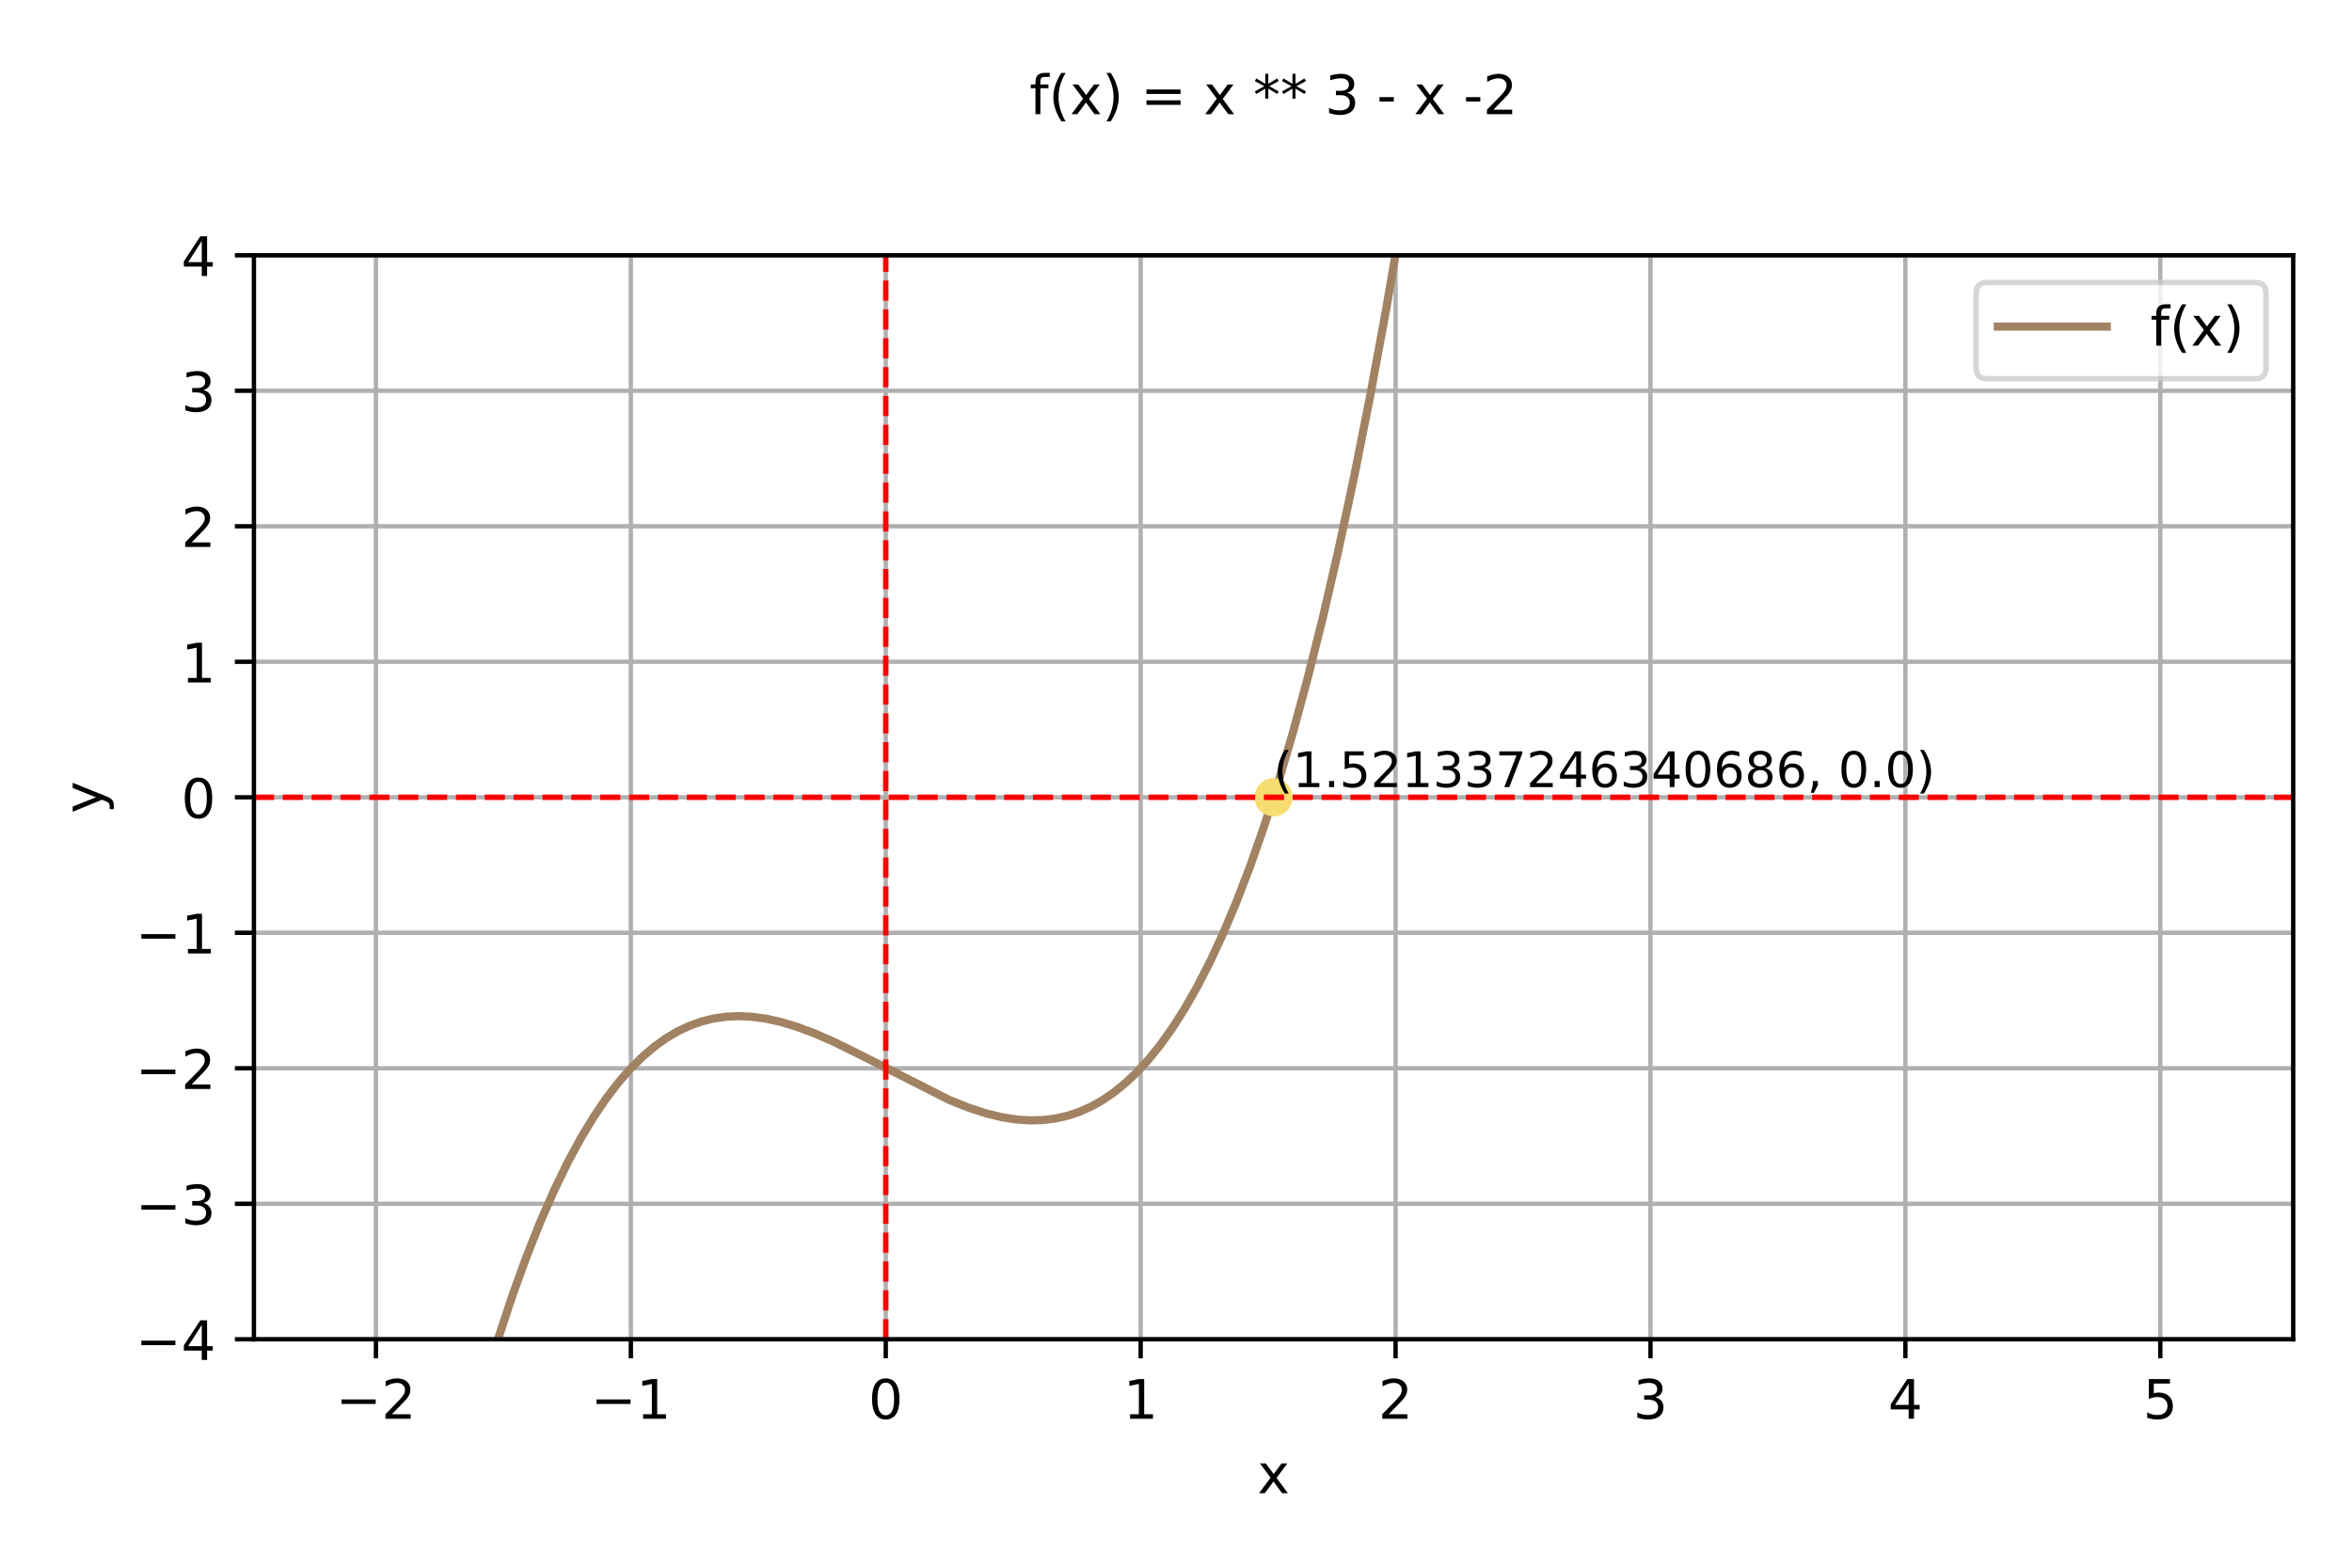
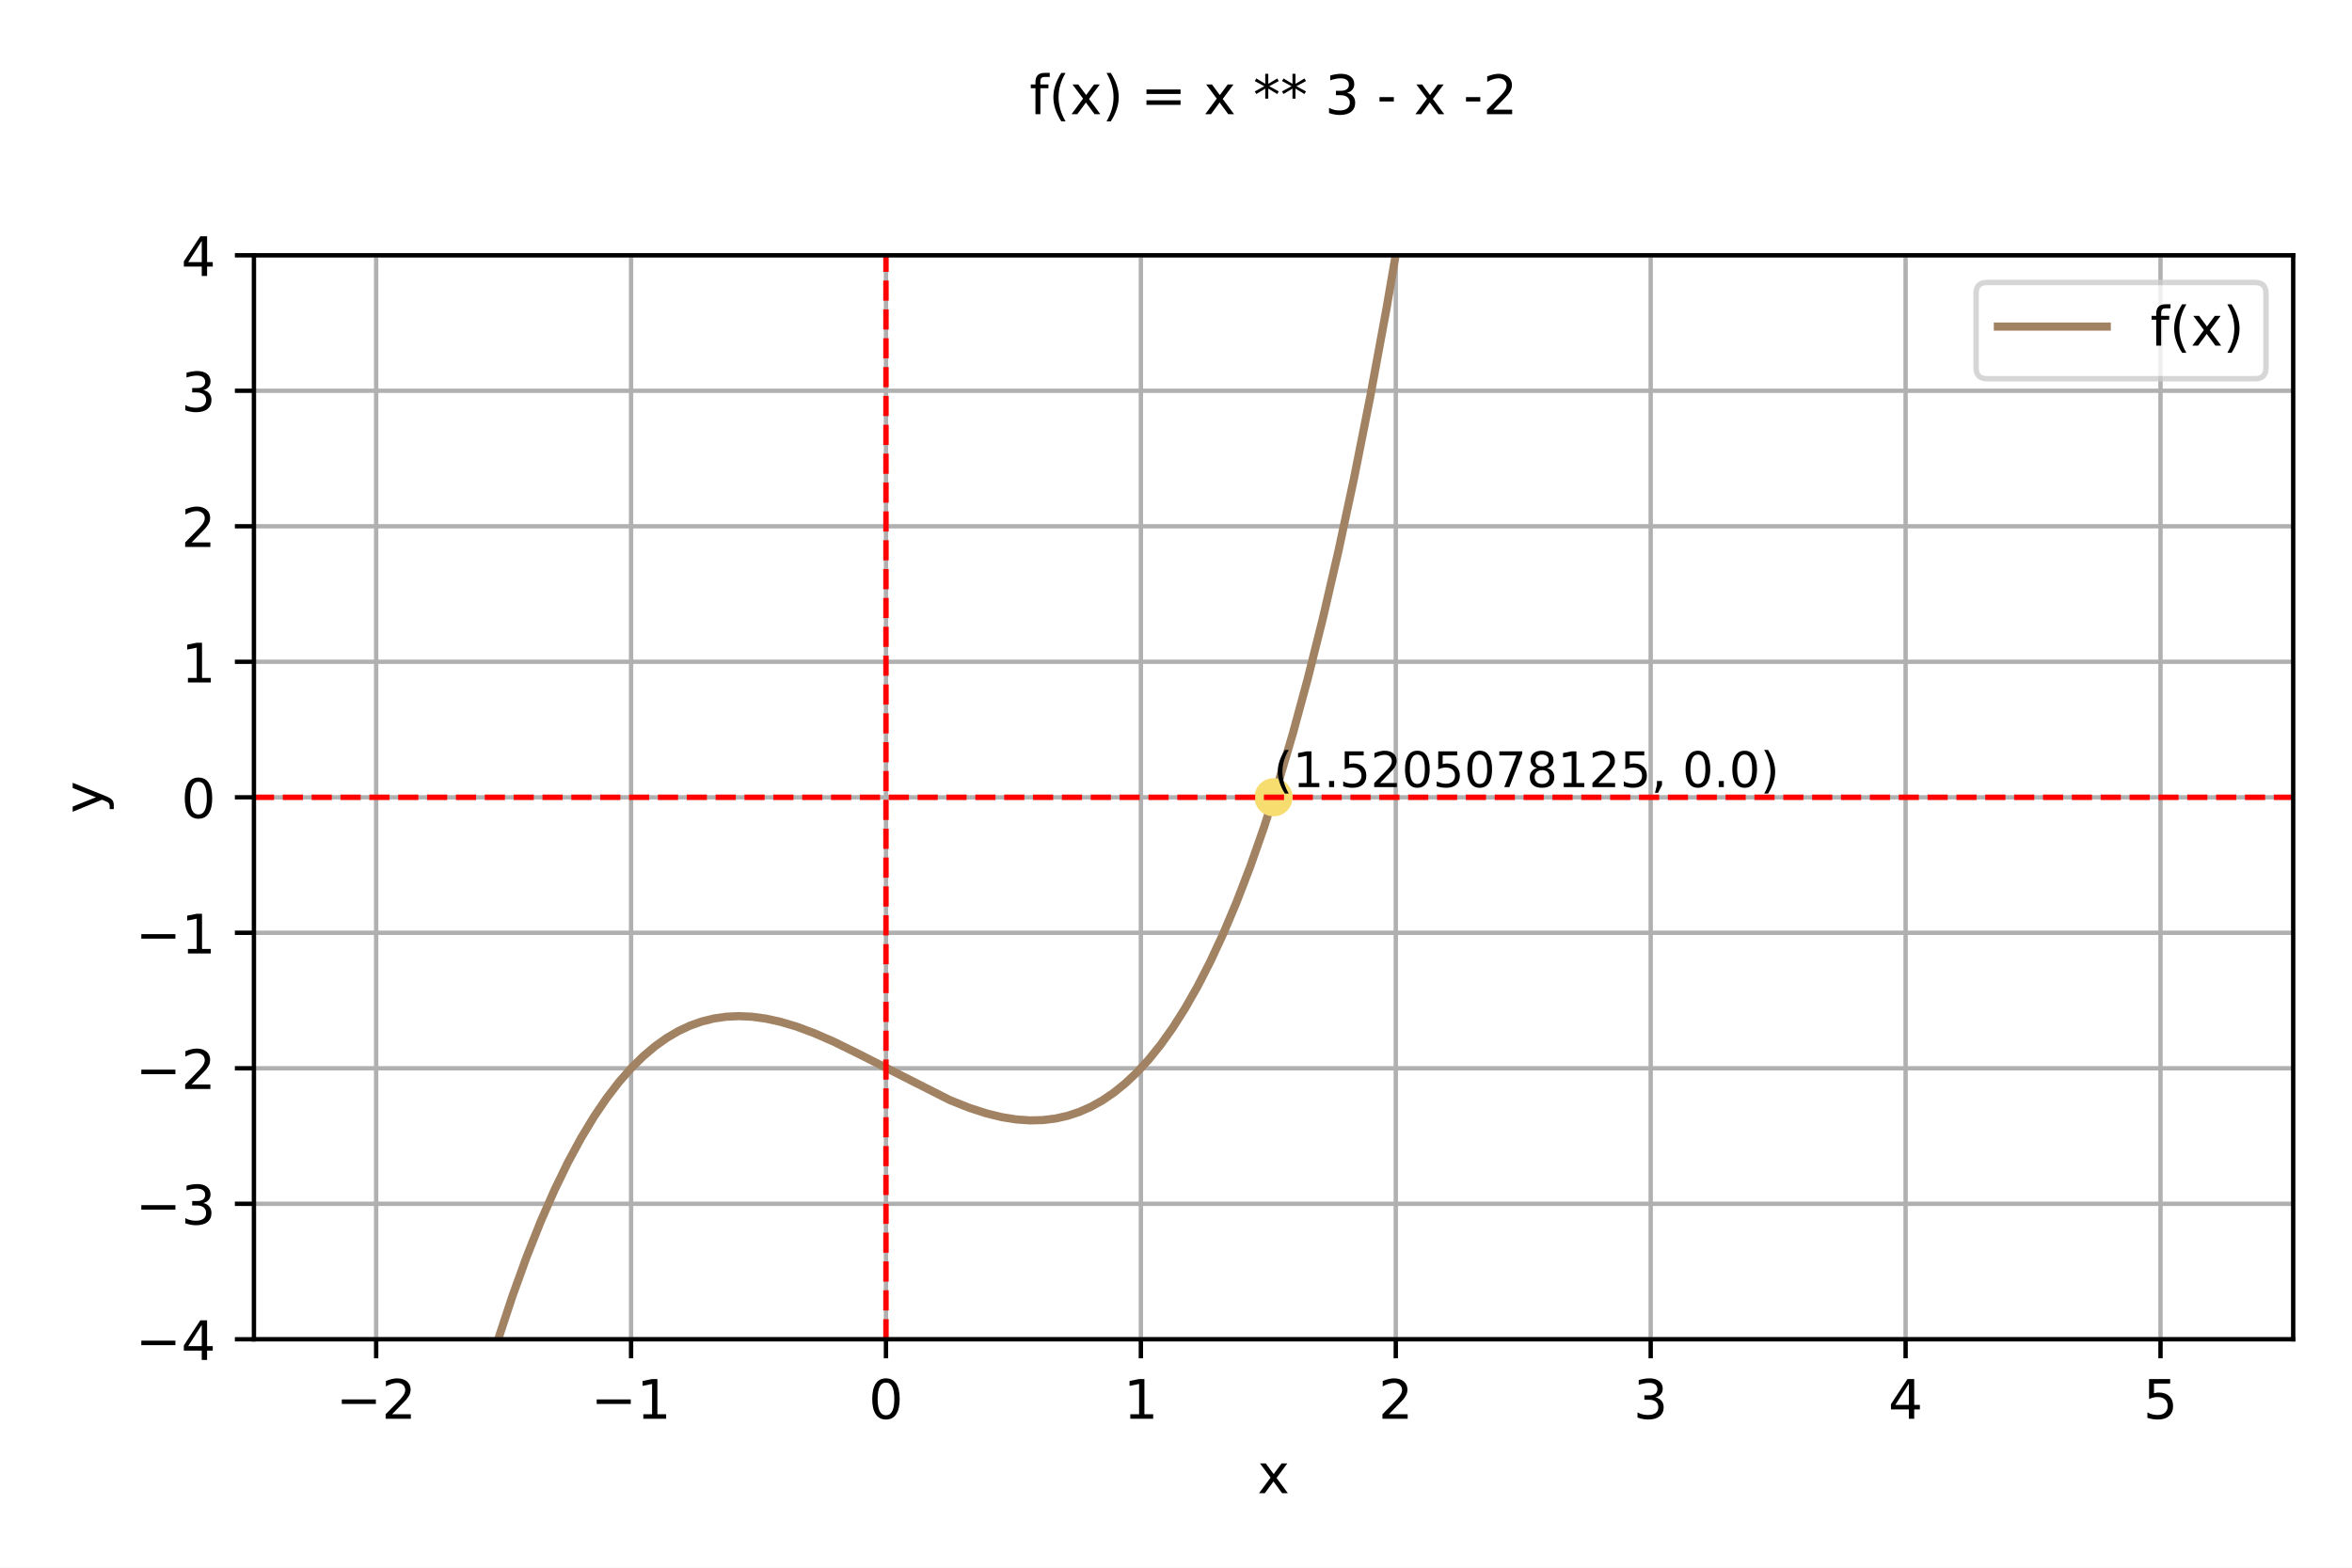
<svg xmlns="http://www.w3.org/2000/svg" xmlns:xlink="http://www.w3.org/1999/xlink" width="432pt" height="288pt" viewBox="0 0 432 288" version="1.1">
  <defs>
    <style type="text/css">*{stroke-linejoin: round; stroke-linecap: butt}</style>
  </defs>
  <g id="figure_1">
    <g id="patch_1">
      <path d="M 0 288  L 432 288  L 432 0  L 0 0  z " style="fill: #ffffff" />
    </g>
    <g id="axes_1">
      <g id="patch_2">
        <path d="M 46.64 246.04  L 421.2 246.04  L 421.2 46.896  L 46.64 46.896  z " style="fill: #ffffff" />
      </g>
      <g id="matplotlib.axis_1">
        <g id="xtick_1">
          <g id="line2d_1">
-             <path d="M 69.051 246.04  L 69.051 46.896  " clip-path="url(#p9f9bfe6807)" style="fill: none; stroke: #b0b0b0; stroke-width: 0.8; stroke-linecap: square" />
+             <path d="M 69.09 246.04  L 69.09 46.896  " clip-path="url(#pcd4846e3a6)" style="fill: none; stroke: #b0b0b0; stroke-width: 0.8; stroke-linecap: square" />
          </g>
          <g id="line2d_2">
            <defs>
-               <path id="m3ea6a4f729" d="M 0 0  L 0 3.5  " style="stroke: #000000; stroke-width: 0.8" />
+               <path id="m2f68b6d0c3" d="M 0 0  L 0 3.5  " style="stroke: #000000; stroke-width: 0.8" />
            </defs>
            <g>
-               <use xlink:href="#m3ea6a4f729" x="69.051" y="246.04" style="stroke: #000000; stroke-width: 0.8" />
+               <use xlink:href="#m2f68b6d0c3" x="69.09" y="246.04" style="stroke: #000000; stroke-width: 0.8" />
            </g>
          </g>
          <g id="text_1">
-             <g transform="translate(61.6799 260.6384) scale(0.1 -0.1)">
+             <g transform="translate(61.71873 260.6384) scale(0.1 -0.1)">
              <defs>
                <path id="DejaVuSans-2212" d="M 678 2272  L 4684 2272  L 4684 1741  L 678 1741  L 678 2272  z " transform="scale(0.015625)" />
                <path id="DejaVuSans-32" d="M 1228 531  L 3431 531  L 3431 0  L 469 0  L 469 531  Q 828 903 1448 1529  Q 2069 2156 2228 2338  Q 2531 2678 2651 2914  Q 2772 3150 2772 3378  Q 2772 3750 2511 3984  Q 2250 4219 1831 4219  Q 1534 4219 1204 4116  Q 875 4013 500 3803  L 500 4441  Q 881 4594 1212 4672  Q 1544 4750 1819 4750  Q 2544 4750 2975 4387  Q 3406 4025 3406 3419  Q 3406 3131 3298 2873  Q 3191 2616 2906 2266  Q 2828 2175 2409 1742  Q 1991 1309 1228 531  z " transform="scale(0.015625)" />
              </defs>
              <use xlink:href="#DejaVuSans-2212" />
              <use xlink:href="#DejaVuSans-32" transform="translate(83.78906 0)" />
            </g>
          </g>
        </g>
        <g id="xtick_2">
          <g id="line2d_3">
-             <path d="M 115.871 246.04  L 115.871 46.896  " clip-path="url(#p9f9bfe6807)" style="fill: none; stroke: #b0b0b0; stroke-width: 0.8; stroke-linecap: square" />
+             <path d="M 115.91 246.04  L 115.91 46.896  " clip-path="url(#pcd4846e3a6)" style="fill: none; stroke: #b0b0b0; stroke-width: 0.8; stroke-linecap: square" />
          </g>
          <g id="line2d_4">
            <g>
-               <use xlink:href="#m3ea6a4f729" x="115.871" y="246.04" style="stroke: #000000; stroke-width: 0.8" />
+               <use xlink:href="#m2f68b6d0c3" x="115.91" y="246.04" style="stroke: #000000; stroke-width: 0.8" />
            </g>
          </g>
          <g id="text_2">
-             <g transform="translate(108.4999 260.6384) scale(0.1 -0.1)">
+             <g transform="translate(108.5387 260.6384) scale(0.1 -0.1)">
              <defs>
                <path id="DejaVuSans-31" d="M 794 531  L 1825 531  L 1825 4091  L 703 3866  L 703 4441  L 1819 4666  L 2450 4666  L 2450 531  L 3481 531  L 3481 0  L 794 0  L 794 531  z " transform="scale(0.015625)" />
              </defs>
              <use xlink:href="#DejaVuSans-2212" />
              <use xlink:href="#DejaVuSans-31" transform="translate(83.78906 0)" />
            </g>
          </g>
        </g>
        <g id="xtick_3">
          <g id="line2d_5">
-             <path d="M 162.691 246.04  L 162.691 46.896  " clip-path="url(#p9f9bfe6807)" style="fill: none; stroke: #b0b0b0; stroke-width: 0.8; stroke-linecap: square" />
+             <path d="M 162.73 246.04  L 162.73 46.896  " clip-path="url(#pcd4846e3a6)" style="fill: none; stroke: #b0b0b0; stroke-width: 0.8; stroke-linecap: square" />
          </g>
          <g id="line2d_6">
            <g>
-               <use xlink:href="#m3ea6a4f729" x="162.691" y="246.04" style="stroke: #000000; stroke-width: 0.8" />
+               <use xlink:href="#m2f68b6d0c3" x="162.73" y="246.04" style="stroke: #000000; stroke-width: 0.8" />
            </g>
          </g>
          <g id="text_3">
-             <g transform="translate(159.5097 260.6384) scale(0.1 -0.1)">
+             <g transform="translate(159.5486 260.6384) scale(0.1 -0.1)">
              <defs>
                <path id="DejaVuSans-30" d="M 2034 4250  Q 1547 4250 1301 3770  Q 1056 3291 1056 2328  Q 1056 1369 1301 889  Q 1547 409 2034 409  Q 2525 409 2770 889  Q 3016 1369 3016 2328  Q 3016 3291 2770 3770  Q 2525 4250 2034 4250  z M 2034 4750  Q 2819 4750 3233 4129  Q 3647 3509 3647 2328  Q 3647 1150 3233 529  Q 2819 -91 2034 -91  Q 1250 -91 836 529  Q 422 1150 422 2328  Q 422 3509 836 4129  Q 1250 4750 2034 4750  z " transform="scale(0.015625)" />
              </defs>
              <use xlink:href="#DejaVuSans-30" />
            </g>
          </g>
        </g>
        <g id="xtick_4">
          <g id="line2d_7">
-             <path d="M 209.511 246.04  L 209.511 46.896  " clip-path="url(#p9f9bfe6807)" style="fill: none; stroke: #b0b0b0; stroke-width: 0.8; stroke-linecap: square" />
+             <path d="M 209.55 246.04  L 209.55 46.896  " clip-path="url(#pcd4846e3a6)" style="fill: none; stroke: #b0b0b0; stroke-width: 0.8; stroke-linecap: square" />
          </g>
          <g id="line2d_8">
            <g>
-               <use xlink:href="#m3ea6a4f729" x="209.511" y="246.04" style="stroke: #000000; stroke-width: 0.8" />
+               <use xlink:href="#m2f68b6d0c3" x="209.55" y="246.04" style="stroke: #000000; stroke-width: 0.8" />
            </g>
          </g>
          <g id="text_4">
-             <g transform="translate(206.3297 260.6384) scale(0.1 -0.1)">
+             <g transform="translate(206.3686 260.6384) scale(0.1 -0.1)">
              <use xlink:href="#DejaVuSans-31" />
            </g>
          </g>
        </g>
        <g id="xtick_5">
          <g id="line2d_9">
-             <path d="M 256.331 246.04  L 256.331 46.896  " clip-path="url(#p9f9bfe6807)" style="fill: none; stroke: #b0b0b0; stroke-width: 0.8; stroke-linecap: square" />
+             <path d="M 256.37 246.04  L 256.37 46.896  " clip-path="url(#pcd4846e3a6)" style="fill: none; stroke: #b0b0b0; stroke-width: 0.8; stroke-linecap: square" />
          </g>
          <g id="line2d_10">
            <g>
-               <use xlink:href="#m3ea6a4f729" x="256.331" y="246.04" style="stroke: #000000; stroke-width: 0.8" />
+               <use xlink:href="#m2f68b6d0c3" x="256.37" y="246.04" style="stroke: #000000; stroke-width: 0.8" />
            </g>
          </g>
          <g id="text_5">
-             <g transform="translate(253.1497 260.6384) scale(0.1 -0.1)">
+             <g transform="translate(253.1886 260.6384) scale(0.1 -0.1)">
              <use xlink:href="#DejaVuSans-32" />
            </g>
          </g>
        </g>
        <g id="xtick_6">
          <g id="line2d_11">
-             <path d="M 303.151 246.04  L 303.151 46.896  " clip-path="url(#p9f9bfe6807)" style="fill: none; stroke: #b0b0b0; stroke-width: 0.8; stroke-linecap: square" />
+             <path d="M 303.19 246.04  L 303.19 46.896  " clip-path="url(#pcd4846e3a6)" style="fill: none; stroke: #b0b0b0; stroke-width: 0.8; stroke-linecap: square" />
          </g>
          <g id="line2d_12">
            <g>
-               <use xlink:href="#m3ea6a4f729" x="303.151" y="246.04" style="stroke: #000000; stroke-width: 0.8" />
+               <use xlink:href="#m2f68b6d0c3" x="303.19" y="246.04" style="stroke: #000000; stroke-width: 0.8" />
            </g>
          </g>
          <g id="text_6">
-             <g transform="translate(299.9697 260.6384) scale(0.1 -0.1)">
+             <g transform="translate(300.0086 260.6384) scale(0.1 -0.1)">
              <defs>
                <path id="DejaVuSans-33" d="M 2597 2516  Q 3050 2419 3304 2112  Q 3559 1806 3559 1356  Q 3559 666 3084 287  Q 2609 -91 1734 -91  Q 1441 -91 1130 -33  Q 819 25 488 141  L 488 750  Q 750 597 1062 519  Q 1375 441 1716 441  Q 2309 441 2620 675  Q 2931 909 2931 1356  Q 2931 1769 2642 2001  Q 2353 2234 1838 2234  L 1294 2234  L 1294 2753  L 1863 2753  Q 2328 2753 2575 2939  Q 2822 3125 2822 3475  Q 2822 3834 2567 4026  Q 2313 4219 1838 4219  Q 1578 4219 1281 4162  Q 984 4106 628 3988  L 628 4550  Q 988 4650 1302 4700  Q 1616 4750 1894 4750  Q 2613 4750 3031 4423  Q 3450 4097 3450 3541  Q 3450 3153 3228 2886  Q 3006 2619 2597 2516  z " transform="scale(0.015625)" />
              </defs>
              <use xlink:href="#DejaVuSans-33" />
            </g>
          </g>
        </g>
        <g id="xtick_7">
          <g id="line2d_13">
-             <path d="M 349.971 246.04  L 349.971 46.896  " clip-path="url(#p9f9bfe6807)" style="fill: none; stroke: #b0b0b0; stroke-width: 0.8; stroke-linecap: square" />
+             <path d="M 350.01 246.04  L 350.01 46.896  " clip-path="url(#pcd4846e3a6)" style="fill: none; stroke: #b0b0b0; stroke-width: 0.8; stroke-linecap: square" />
          </g>
          <g id="line2d_14">
            <g>
-               <use xlink:href="#m3ea6a4f729" x="349.971" y="246.04" style="stroke: #000000; stroke-width: 0.8" />
+               <use xlink:href="#m2f68b6d0c3" x="350.01" y="246.04" style="stroke: #000000; stroke-width: 0.8" />
            </g>
          </g>
          <g id="text_7">
-             <g transform="translate(346.7897 260.6384) scale(0.1 -0.1)">
+             <g transform="translate(346.8286 260.6384) scale(0.1 -0.1)">
              <defs>
                <path id="DejaVuSans-34" d="M 2419 4116  L 825 1625  L 2419 1625  L 2419 4116  z M 2253 4666  L 3047 4666  L 3047 1625  L 3713 1625  L 3713 1100  L 3047 1100  L 3047 0  L 2419 0  L 2419 1100  L 313 1100  L 313 1709  L 2253 4666  z " transform="scale(0.015625)" />
              </defs>
              <use xlink:href="#DejaVuSans-34" />
            </g>
          </g>
        </g>
        <g id="xtick_8">
          <g id="line2d_15">
-             <path d="M 396.791 246.04  L 396.791 46.896  " clip-path="url(#p9f9bfe6807)" style="fill: none; stroke: #b0b0b0; stroke-width: 0.8; stroke-linecap: square" />
+             <path d="M 396.83 246.04  L 396.83 46.896  " clip-path="url(#pcd4846e3a6)" style="fill: none; stroke: #b0b0b0; stroke-width: 0.8; stroke-linecap: square" />
          </g>
          <g id="line2d_16">
            <g>
-               <use xlink:href="#m3ea6a4f729" x="396.791" y="246.04" style="stroke: #000000; stroke-width: 0.8" />
+               <use xlink:href="#m2f68b6d0c3" x="396.83" y="246.04" style="stroke: #000000; stroke-width: 0.8" />
            </g>
          </g>
          <g id="text_8">
-             <g transform="translate(393.6097 260.6384) scale(0.1 -0.1)">
+             <g transform="translate(393.6486 260.6384) scale(0.1 -0.1)">
              <defs>
                <path id="DejaVuSans-35" d="M 691 4666  L 3169 4666  L 3169 4134  L 1269 4134  L 1269 2991  Q 1406 3038 1543 3061  Q 1681 3084 1819 3084  Q 2600 3084 3056 2656  Q 3513 2228 3513 1497  Q 3513 744 3044 326  Q 2575 -91 1722 -91  Q 1428 -91 1123 -41  Q 819 9 494 109  L 494 744  Q 775 591 1075 516  Q 1375 441 1709 441  Q 2250 441 2565 725  Q 2881 1009 2881 1497  Q 2881 1984 2565 2268  Q 2250 2553 1709 2553  Q 1456 2553 1204 2497  Q 953 2441 691 2322  L 691 4666  z " transform="scale(0.015625)" />
              </defs>
              <use xlink:href="#DejaVuSans-35" />
            </g>
          </g>
        </g>
        <g id="text_9">
          <g transform="translate(230.9606 274.3166) scale(0.1 -0.1)">
            <defs>
              <path id="DejaVuSans-78" d="M 3513 3500  L 2247 1797  L 3578 0  L 2900 0  L 1881 1375  L 863 0  L 184 0  L 1544 1831  L 300 3500  L 978 3500  L 1906 2253  L 2834 3500  L 3513 3500  z " transform="scale(0.015625)" />
            </defs>
            <use xlink:href="#DejaVuSans-78" />
          </g>
        </g>
      </g>
      <g id="matplotlib.axis_2">
        <g id="ytick_1">
          <g id="line2d_17">
-             <path d="M 46.64 246.04  L 421.2 246.04  " clip-path="url(#p9f9bfe6807)" style="fill: none; stroke: #b0b0b0; stroke-width: 0.8; stroke-linecap: square" />
+             <path d="M 46.64 246.04  L 421.2 246.04  " clip-path="url(#pcd4846e3a6)" style="fill: none; stroke: #b0b0b0; stroke-width: 0.8; stroke-linecap: square" />
          </g>
          <g id="line2d_18">
            <defs>
-               <path id="m7009118df8" d="M 0 0  L -3.5 0  " style="stroke: #000000; stroke-width: 0.8" />
+               <path id="m6dfbcb7107" d="M 0 0  L -3.5 0  " style="stroke: #000000; stroke-width: 0.8" />
            </defs>
            <g>
-               <use xlink:href="#m7009118df8" x="46.64" y="246.04" style="stroke: #000000; stroke-width: 0.8" />
+               <use xlink:href="#m6dfbcb7107" x="46.64" y="246.04" style="stroke: #000000; stroke-width: 0.8" />
            </g>
          </g>
          <g id="text_10">
            <g transform="translate(24.89781 249.8392) scale(0.1 -0.1)">
              <use xlink:href="#DejaVuSans-2212" />
              <use xlink:href="#DejaVuSans-34" transform="translate(83.78906 0)" />
            </g>
          </g>
        </g>
        <g id="ytick_2">
          <g id="line2d_19">
-             <path d="M 46.64 221.147  L 421.2 221.147  " clip-path="url(#p9f9bfe6807)" style="fill: none; stroke: #b0b0b0; stroke-width: 0.8; stroke-linecap: square" />
+             <path d="M 46.64 221.147  L 421.2 221.147  " clip-path="url(#pcd4846e3a6)" style="fill: none; stroke: #b0b0b0; stroke-width: 0.8; stroke-linecap: square" />
          </g>
          <g id="line2d_20">
            <g>
-               <use xlink:href="#m7009118df8" x="46.64" y="221.147" style="stroke: #000000; stroke-width: 0.8" />
+               <use xlink:href="#m6dfbcb7107" x="46.64" y="221.147" style="stroke: #000000; stroke-width: 0.8" />
            </g>
          </g>
          <g id="text_11">
            <g transform="translate(24.89781 224.9462) scale(0.1 -0.1)">
              <use xlink:href="#DejaVuSans-2212" />
              <use xlink:href="#DejaVuSans-33" transform="translate(83.78906 0)" />
            </g>
          </g>
        </g>
        <g id="ytick_3">
          <g id="line2d_21">
-             <path d="M 46.64 196.254  L 421.2 196.254  " clip-path="url(#p9f9bfe6807)" style="fill: none; stroke: #b0b0b0; stroke-width: 0.8; stroke-linecap: square" />
+             <path d="M 46.64 196.254  L 421.2 196.254  " clip-path="url(#pcd4846e3a6)" style="fill: none; stroke: #b0b0b0; stroke-width: 0.8; stroke-linecap: square" />
          </g>
          <g id="line2d_22">
            <g>
-               <use xlink:href="#m7009118df8" x="46.64" y="196.254" style="stroke: #000000; stroke-width: 0.8" />
+               <use xlink:href="#m6dfbcb7107" x="46.64" y="196.254" style="stroke: #000000; stroke-width: 0.8" />
            </g>
          </g>
          <g id="text_12">
            <g transform="translate(24.89781 200.0532) scale(0.1 -0.1)">
              <use xlink:href="#DejaVuSans-2212" />
              <use xlink:href="#DejaVuSans-32" transform="translate(83.78906 0)" />
            </g>
          </g>
        </g>
        <g id="ytick_4">
          <g id="line2d_23">
-             <path d="M 46.64 171.361  L 421.2 171.361  " clip-path="url(#p9f9bfe6807)" style="fill: none; stroke: #b0b0b0; stroke-width: 0.8; stroke-linecap: square" />
+             <path d="M 46.64 171.361  L 421.2 171.361  " clip-path="url(#pcd4846e3a6)" style="fill: none; stroke: #b0b0b0; stroke-width: 0.8; stroke-linecap: square" />
          </g>
          <g id="line2d_24">
            <g>
-               <use xlink:href="#m7009118df8" x="46.64" y="171.361" style="stroke: #000000; stroke-width: 0.8" />
+               <use xlink:href="#m6dfbcb7107" x="46.64" y="171.361" style="stroke: #000000; stroke-width: 0.8" />
            </g>
          </g>
          <g id="text_13">
            <g transform="translate(24.89781 175.1602) scale(0.1 -0.1)">
              <use xlink:href="#DejaVuSans-2212" />
              <use xlink:href="#DejaVuSans-31" transform="translate(83.78906 0)" />
            </g>
          </g>
        </g>
        <g id="ytick_5">
          <g id="line2d_25">
-             <path d="M 46.64 146.468  L 421.2 146.468  " clip-path="url(#p9f9bfe6807)" style="fill: none; stroke: #b0b0b0; stroke-width: 0.8; stroke-linecap: square" />
+             <path d="M 46.64 146.468  L 421.2 146.468  " clip-path="url(#pcd4846e3a6)" style="fill: none; stroke: #b0b0b0; stroke-width: 0.8; stroke-linecap: square" />
          </g>
          <g id="line2d_26">
            <g>
-               <use xlink:href="#m7009118df8" x="46.64" y="146.468" style="stroke: #000000; stroke-width: 0.8" />
+               <use xlink:href="#m6dfbcb7107" x="46.64" y="146.468" style="stroke: #000000; stroke-width: 0.8" />
            </g>
          </g>
          <g id="text_14">
            <g transform="translate(33.2775 150.2672) scale(0.1 -0.1)">
              <use xlink:href="#DejaVuSans-30" />
            </g>
          </g>
        </g>
        <g id="ytick_6">
          <g id="line2d_27">
-             <path d="M 46.64 121.575  L 421.2 121.575  " clip-path="url(#p9f9bfe6807)" style="fill: none; stroke: #b0b0b0; stroke-width: 0.8; stroke-linecap: square" />
+             <path d="M 46.64 121.575  L 421.2 121.575  " clip-path="url(#pcd4846e3a6)" style="fill: none; stroke: #b0b0b0; stroke-width: 0.8; stroke-linecap: square" />
          </g>
          <g id="line2d_28">
            <g>
-               <use xlink:href="#m7009118df8" x="46.64" y="121.575" style="stroke: #000000; stroke-width: 0.8" />
+               <use xlink:href="#m6dfbcb7107" x="46.64" y="121.575" style="stroke: #000000; stroke-width: 0.8" />
            </g>
          </g>
          <g id="text_15">
            <g transform="translate(33.2775 125.3742) scale(0.1 -0.1)">
              <use xlink:href="#DejaVuSans-31" />
            </g>
          </g>
        </g>
        <g id="ytick_7">
          <g id="line2d_29">
-             <path d="M 46.64 96.682  L 421.2 96.682  " clip-path="url(#p9f9bfe6807)" style="fill: none; stroke: #b0b0b0; stroke-width: 0.8; stroke-linecap: square" />
+             <path d="M 46.64 96.682  L 421.2 96.682  " clip-path="url(#pcd4846e3a6)" style="fill: none; stroke: #b0b0b0; stroke-width: 0.8; stroke-linecap: square" />
          </g>
          <g id="line2d_30">
            <g>
-               <use xlink:href="#m7009118df8" x="46.64" y="96.682" style="stroke: #000000; stroke-width: 0.8" />
+               <use xlink:href="#m6dfbcb7107" x="46.64" y="96.682" style="stroke: #000000; stroke-width: 0.8" />
            </g>
          </g>
          <g id="text_16">
            <g transform="translate(33.2775 100.4812) scale(0.1 -0.1)">
              <use xlink:href="#DejaVuSans-32" />
            </g>
          </g>
        </g>
        <g id="ytick_8">
          <g id="line2d_31">
-             <path d="M 46.64 71.789  L 421.2 71.789  " clip-path="url(#p9f9bfe6807)" style="fill: none; stroke: #b0b0b0; stroke-width: 0.8; stroke-linecap: square" />
+             <path d="M 46.64 71.789  L 421.2 71.789  " clip-path="url(#pcd4846e3a6)" style="fill: none; stroke: #b0b0b0; stroke-width: 0.8; stroke-linecap: square" />
          </g>
          <g id="line2d_32">
            <g>
-               <use xlink:href="#m7009118df8" x="46.64" y="71.789" style="stroke: #000000; stroke-width: 0.8" />
+               <use xlink:href="#m6dfbcb7107" x="46.64" y="71.789" style="stroke: #000000; stroke-width: 0.8" />
            </g>
          </g>
          <g id="text_17">
            <g transform="translate(33.2775 75.58822) scale(0.1 -0.1)">
              <use xlink:href="#DejaVuSans-33" />
            </g>
          </g>
        </g>
        <g id="ytick_9">
          <g id="line2d_33">
-             <path d="M 46.64 46.896  L 421.2 46.896  " clip-path="url(#p9f9bfe6807)" style="fill: none; stroke: #b0b0b0; stroke-width: 0.8; stroke-linecap: square" />
+             <path d="M 46.64 46.896  L 421.2 46.896  " clip-path="url(#pcd4846e3a6)" style="fill: none; stroke: #b0b0b0; stroke-width: 0.8; stroke-linecap: square" />
          </g>
          <g id="line2d_34">
            <g>
-               <use xlink:href="#m7009118df8" x="46.64" y="46.896" style="stroke: #000000; stroke-width: 0.8" />
+               <use xlink:href="#m6dfbcb7107" x="46.64" y="46.896" style="stroke: #000000; stroke-width: 0.8" />
            </g>
          </g>
          <g id="text_18">
            <g transform="translate(33.2775 50.69522) scale(0.1 -0.1)">
              <use xlink:href="#DejaVuSans-34" />
            </g>
          </g>
        </g>
        <g id="text_19">
          <g transform="translate(18.81812 149.4274) rotate(-90) scale(0.1 -0.1)">
            <defs>
              <path id="DejaVuSans-79" d="M 2059 -325  Q 1816 -950 1584 -1140  Q 1353 -1331 966 -1331  L 506 -1331  L 506 -850  L 844 -850  Q 1081 -850 1212 -737  Q 1344 -625 1503 -206  L 1606 56  L 191 3500  L 800 3500  L 1894 763  L 2988 3500  L 3597 3500  L 2059 -325  z " transform="scale(0.015625)" />
            </defs>
            <use xlink:href="#DejaVuSans-79" />
          </g>
        </g>
      </g>
      <g id="line2d_35">
-         <path d="M 80.096 289  L 83.013 276.576  L 85.86 265.403  L 88.67 255.266  L 91.404 246.216  L 94.101 238.05  L 96.724 230.807  L 99.308 224.313  L 101.818 218.598  L 104.291 213.513  L 106.688 209.079  L 109.048 205.172  L 111.37 201.752  L 113.655 198.78  L 115.903 196.22  L 118.113 194.038  L 120.286 192.203  L 122.421 190.682  L 124.556 189.429  L 126.691 188.429  L 128.864 187.657  L 131.074 187.11  L 133.322 186.783  L 135.644 186.673  L 138.042 186.781  L 140.589 187.122  L 143.286 187.709  L 146.208 188.577  L 149.43 189.769  L 153.138 191.386  L 157.708 193.635  L 174.453 202.113  L 178.049 203.541  L 181.195 204.556  L 184.042 205.245  L 186.702 205.663  L 189.174 205.829  L 191.534 205.769  L 193.819 205.489  L 196.029 204.992  L 198.202 204.273  L 200.337 203.329  L 202.435 202.158  L 204.533 200.733  L 206.631 199.04  L 208.766 197.028  L 210.938 194.666  L 213.111 191.973  L 215.321 188.878  L 217.569 185.347  L 219.891 181.274  L 222.251 176.675  L 224.649 171.509  L 227.084 165.732  L 229.593 159.196  L 232.141 151.934  L 234.763 143.774  L 237.422 134.76  L 240.157 124.691  L 242.929 113.622  L 245.776 101.32  L 248.66 87.857  L 251.62 72.962  L 254.617 56.724  L 257.688 38.832  L 260.797 19.394  L 263.845 -1  L 263.845 -1  " clip-path="url(#p9f9bfe6807)" style="fill: none; stroke: #a18262; stroke-width: 1.5; stroke-linecap: square" />
+         <path d="M 80.135 289  L 83.051 276.582  L 85.898 265.409  L 88.707 255.271  L 91.442 246.22  L 94.139 238.054  L 96.761 230.81  L 99.346 224.316  L 101.856 218.601  L 104.328 213.516  L 106.725 209.082  L 109.085 205.174  L 111.408 201.754  L 113.693 198.781  L 115.941 196.221  L 118.151 194.04  L 120.323 192.204  L 122.459 190.683  L 124.594 189.43  L 126.729 188.43  L 128.902 187.657  L 131.112 187.11  L 133.359 186.783  L 135.682 186.673  L 138.079 186.781  L 140.627 187.121  L 143.324 187.709  L 146.245 188.576  L 149.467 189.768  L 153.176 191.386  L 157.746 193.634  L 174.49 202.112  L 178.086 203.54  L 181.233 204.555  L 184.08 205.245  L 186.739 205.662  L 189.212 205.829  L 191.572 205.769  L 193.857 205.489  L 196.067 204.992  L 198.24 204.274  L 200.375 203.33  L 202.473 202.159  L 204.57 200.734  L 206.668 199.041  L 208.803 197.029  L 210.976 194.668  L 213.149 191.975  L 215.359 188.88  L 217.606 185.349  L 219.929 181.277  L 222.289 176.678  L 224.686 171.513  L 227.121 165.736  L 229.631 159.199  L 232.178 151.938  L 234.8 143.778  L 237.46 134.765  L 240.195 124.696  L 242.967 113.628  L 245.813 101.327  L 248.698 87.864  L 251.657 72.97  L 254.654 56.732  L 257.726 38.841  L 260.835 19.403  L 263.884 -1  L 263.884 -1  " clip-path="url(#pcd4846e3a6)" style="fill: none; stroke: #a18262; stroke-width: 1.5; stroke-linecap: square" />
      </g>
      <g id="line2d_36">
-         <path d="M 233.92 146.468  " clip-path="url(#p9f9bfe6807)" style="fill: none; stroke: #f7dc6f; stroke-width: 1.5; stroke-linecap: square" />
+         <path d="M 233.92 146.468  " clip-path="url(#pcd4846e3a6)" style="fill: none; stroke: #f7dc6f; stroke-width: 1.5; stroke-linecap: square" />
        <defs>
-           <path id="m65df2dbf6c" d="M 0 3  C 0.796 3 1.559 2.684 2.121 2.121  C 2.684 1.559 3 0.796 3 0  C 3 -0.796 2.684 -1.559 2.121 -2.121  C 1.559 -2.684 0.796 -3 0 -3  C -0.796 -3 -1.559 -2.684 -2.121 -2.121  C -2.684 -1.559 -3 -0.796 -3 0  C -3 0.796 -2.684 1.559 -2.121 2.121  C -1.559 2.684 -0.796 3 0 3  z " style="stroke: #f7dc6f" />
+           <path id="m50c3973b18" d="M 0 3  C 0.796 3 1.559 2.684 2.121 2.121  C 2.684 1.559 3 0.796 3 0  C 3 -0.796 2.684 -1.559 2.121 -2.121  C 1.559 -2.684 0.796 -3 0 -3  C -0.796 -3 -1.559 -2.684 -2.121 -2.121  C -2.684 -1.559 -3 -0.796 -3 0  C -3 0.796 -2.684 1.559 -2.121 2.121  C -1.559 2.684 -0.796 3 0 3  z " style="stroke: #f7dc6f" />
        </defs>
-         <g clip-path="url(#p9f9bfe6807)">
-           <use xlink:href="#m65df2dbf6c" x="233.92" y="146.468" style="fill: #f7dc6f; stroke: #f7dc6f" />
+         <g clip-path="url(#pcd4846e3a6)">
+           <use xlink:href="#m50c3973b18" x="233.92" y="146.468" style="fill: #f7dc6f; stroke: #f7dc6f" />
        </g>
      </g>
      <g id="line2d_37">
-         <path d="M 46.64 146.468  L 421.2 146.468  " clip-path="url(#p9f9bfe6807)" style="fill: none; stroke-dasharray: 3.7,1.6; stroke-dashoffset: 0; stroke: #ff0000" />
+         <path d="M 46.64 146.468  L 421.2 146.468  " clip-path="url(#pcd4846e3a6)" style="fill: none; stroke-dasharray: 3.7,1.6; stroke-dashoffset: 0; stroke: #ff0000" />
      </g>
      <g id="line2d_38">
-         <path d="M 162.691 246.04  L 162.691 46.896  " clip-path="url(#p9f9bfe6807)" style="fill: none; stroke-dasharray: 3.7,1.6; stroke-dashoffset: 0; stroke: #ff0000" />
+         <path d="M 162.73 246.04  L 162.73 46.896  " clip-path="url(#pcd4846e3a6)" style="fill: none; stroke-dasharray: 3.7,1.6; stroke-dashoffset: 0; stroke: #ff0000" />
      </g>
      <g id="patch_3">
        <path d="M 46.64 246.04  L 46.64 46.896  " style="fill: none; stroke: #000000; stroke-width: 0.8; stroke-linejoin: miter; stroke-linecap: square" />
      </g>
      <g id="patch_4">
        <path d="M 421.2 246.04  L 421.2 46.896  " style="fill: none; stroke: #000000; stroke-width: 0.8; stroke-linejoin: miter; stroke-linecap: square" />
      </g>
      <g id="patch_5">
        <path d="M 46.64 246.04  L 421.2 246.04  " style="fill: none; stroke: #000000; stroke-width: 0.8; stroke-linejoin: miter; stroke-linecap: square" />
      </g>
      <g id="patch_6">
        <path d="M 46.64 46.896  L 421.2 46.896  " style="fill: none; stroke: #000000; stroke-width: 0.8; stroke-linejoin: miter; stroke-linecap: square" />
      </g>
      <g id="text_20">
        <g transform="translate(233.92 144.5963) scale(0.09 -0.09)">
          <defs>
            <path id="DejaVuSans-28" d="M 1984 4856  Q 1566 4138 1362 3434  Q 1159 2731 1159 2009  Q 1159 1288 1364 580  Q 1569 -128 1984 -844  L 1484 -844  Q 1016 -109 783 600  Q 550 1309 550 2009  Q 550 2706 781 3412  Q 1013 4119 1484 4856  L 1984 4856  z " transform="scale(0.015625)" />
            <path id="DejaVuSans-2e" d="M 684 794  L 1344 794  L 1344 0  L 684 0  L 684 794  z " transform="scale(0.015625)" />
            <path id="DejaVuSans-37" d="M 525 4666  L 3525 4666  L 3525 4397  L 1831 0  L 1172 0  L 2766 4134  L 525 4134  L 525 4666  z " transform="scale(0.015625)" />
-             <path id="DejaVuSans-36" d="M 2113 2584  Q 1688 2584 1439 2293  Q 1191 2003 1191 1497  Q 1191 994 1439 701  Q 1688 409 2113 409  Q 2538 409 2786 701  Q 3034 994 3034 1497  Q 3034 2003 2786 2293  Q 2538 2584 2113 2584  z M 3366 4563  L 3366 3988  Q 3128 4100 2886 4159  Q 2644 4219 2406 4219  Q 1781 4219 1451 3797  Q 1122 3375 1075 2522  Q 1259 2794 1537 2939  Q 1816 3084 2150 3084  Q 2853 3084 3261 2657  Q 3669 2231 3669 1497  Q 3669 778 3244 343  Q 2819 -91 2113 -91  Q 1303 -91 875 529  Q 447 1150 447 2328  Q 447 3434 972 4092  Q 1497 4750 2381 4750  Q 2619 4750 2861 4703  Q 3103 4656 3366 4563  z " transform="scale(0.015625)" />
            <path id="DejaVuSans-38" d="M 2034 2216  Q 1584 2216 1326 1975  Q 1069 1734 1069 1313  Q 1069 891 1326 650  Q 1584 409 2034 409  Q 2484 409 2743 651  Q 3003 894 3003 1313  Q 3003 1734 2745 1975  Q 2488 2216 2034 2216  z M 1403 2484  Q 997 2584 770 2862  Q 544 3141 544 3541  Q 544 4100 942 4425  Q 1341 4750 2034 4750  Q 2731 4750 3128 4425  Q 3525 4100 3525 3541  Q 3525 3141 3298 2862  Q 3072 2584 2669 2484  Q 3125 2378 3379 2068  Q 3634 1759 3634 1313  Q 3634 634 3220 271  Q 2806 -91 2034 -91  Q 1263 -91 848 271  Q 434 634 434 1313  Q 434 1759 690 2068  Q 947 2378 1403 2484  z M 1172 3481  Q 1172 3119 1398 2916  Q 1625 2713 2034 2713  Q 2441 2713 2670 2916  Q 2900 3119 2900 3481  Q 2900 3844 2670 4047  Q 2441 4250 2034 4250  Q 1625 4250 1398 4047  Q 1172 3844 1172 3481  z " transform="scale(0.015625)" />
            <path id="DejaVuSans-2c" d="M 750 794  L 1409 794  L 1409 256  L 897 -744  L 494 -744  L 750 256  L 750 794  z " transform="scale(0.015625)" />
            <path id="DejaVuSans-20" transform="scale(0.015625)" />
            <path id="DejaVuSans-29" d="M 513 4856  L 1013 4856  Q 1481 4119 1714 3412  Q 1947 2706 1947 2009  Q 1947 1309 1714 600  Q 1481 -109 1013 -844  L 513 -844  Q 928 -128 1133 580  Q 1338 1288 1338 2009  Q 1338 2731 1133 3434  Q 928 4138 513 4856  z " transform="scale(0.015625)" />
          </defs>
          <use xlink:href="#DejaVuSans-28" />
          <use xlink:href="#DejaVuSans-31" transform="translate(39.01367 0)" />
          <use xlink:href="#DejaVuSans-2e" transform="translate(102.6367 0)" />
          <use xlink:href="#DejaVuSans-35" transform="translate(134.4238 0)" />
          <use xlink:href="#DejaVuSans-32" transform="translate(198.0469 0)" />
-           <use xlink:href="#DejaVuSans-31" transform="translate(261.6699 0)" />
-           <use xlink:href="#DejaVuSans-33" transform="translate(325.293 0)" />
-           <use xlink:href="#DejaVuSans-33" transform="translate(388.916 0)" />
+           <use xlink:href="#DejaVuSans-30" transform="translate(261.6699 0)" />
+           <use xlink:href="#DejaVuSans-35" transform="translate(325.293 0)" />
+           <use xlink:href="#DejaVuSans-30" transform="translate(388.916 0)" />
          <use xlink:href="#DejaVuSans-37" transform="translate(452.5391 0)" />
-           <use xlink:href="#DejaVuSans-32" transform="translate(516.1621 0)" />
-           <use xlink:href="#DejaVuSans-34" transform="translate(579.7852 0)" />
-           <use xlink:href="#DejaVuSans-36" transform="translate(643.4082 0)" />
-           <use xlink:href="#DejaVuSans-33" transform="translate(707.0312 0)" />
-           <use xlink:href="#DejaVuSans-34" transform="translate(770.6543 0)" />
-           <use xlink:href="#DejaVuSans-30" transform="translate(834.2773 0)" />
-           <use xlink:href="#DejaVuSans-36" transform="translate(897.9004 0)" />
-           <use xlink:href="#DejaVuSans-38" transform="translate(961.5234 0)" />
-           <use xlink:href="#DejaVuSans-36" transform="translate(1025.146 0)" />
-           <use xlink:href="#DejaVuSans-2c" transform="translate(1088.77 0)" />
-           <use xlink:href="#DejaVuSans-20" transform="translate(1120.557 0)" />
-           <use xlink:href="#DejaVuSans-30" transform="translate(1152.344 0)" />
-           <use xlink:href="#DejaVuSans-2e" transform="translate(1215.967 0)" />
-           <use xlink:href="#DejaVuSans-30" transform="translate(1247.754 0)" />
-           <use xlink:href="#DejaVuSans-29" transform="translate(1311.377 0)" />
+           <use xlink:href="#DejaVuSans-38" transform="translate(516.1621 0)" />
+           <use xlink:href="#DejaVuSans-31" transform="translate(579.7852 0)" />
+           <use xlink:href="#DejaVuSans-32" transform="translate(643.4082 0)" />
+           <use xlink:href="#DejaVuSans-35" transform="translate(707.0312 0)" />
+           <use xlink:href="#DejaVuSans-2c" transform="translate(770.6543 0)" />
+           <use xlink:href="#DejaVuSans-20" transform="translate(802.4414 0)" />
+           <use xlink:href="#DejaVuSans-30" transform="translate(834.2285 0)" />
+           <use xlink:href="#DejaVuSans-2e" transform="translate(897.8516 0)" />
+           <use xlink:href="#DejaVuSans-30" transform="translate(929.6387 0)" />
+           <use xlink:href="#DejaVuSans-29" transform="translate(993.2617 0)" />
        </g>
      </g>
      <g id="text_21">
        <g transform="translate(189.0966 20.9816) scale(0.1 -0.1)">
          <defs>
            <path id="DejaVuSans-66" d="M 2375 4863  L 2375 4384  L 1825 4384  Q 1516 4384 1395 4259  Q 1275 4134 1275 3809  L 1275 3500  L 2222 3500  L 2222 3053  L 1275 3053  L 1275 0  L 697 0  L 697 3053  L 147 3053  L 147 3500  L 697 3500  L 697 3744  Q 697 4328 969 4595  Q 1241 4863 1831 4863  L 2375 4863  z " transform="scale(0.015625)" />
            <path id="DejaVuSans-3d" d="M 678 2906  L 4684 2906  L 4684 2381  L 678 2381  L 678 2906  z M 678 1631  L 4684 1631  L 4684 1100  L 678 1100  L 678 1631  z " transform="scale(0.015625)" />
            <path id="DejaVuSans-2a" d="M 3009 3897  L 1888 3291  L 3009 2681  L 2828 2375  L 1778 3009  L 1778 1831  L 1422 1831  L 1422 3009  L 372 2375  L 191 2681  L 1313 3291  L 191 3897  L 372 4206  L 1422 3572  L 1422 4750  L 1778 4750  L 1778 3572  L 2828 4206  L 3009 3897  z " transform="scale(0.015625)" />
            <path id="DejaVuSans-2d" d="M 313 2009  L 1997 2009  L 1997 1497  L 313 1497  L 313 2009  z " transform="scale(0.015625)" />
          </defs>
          <use xlink:href="#DejaVuSans-66" />
          <use xlink:href="#DejaVuSans-28" transform="translate(35.20508 0)" />
          <use xlink:href="#DejaVuSans-78" transform="translate(74.21875 0)" />
          <use xlink:href="#DejaVuSans-29" transform="translate(133.3984 0)" />
          <use xlink:href="#DejaVuSans-20" transform="translate(172.4121 0)" />
          <use xlink:href="#DejaVuSans-3d" transform="translate(204.1992 0)" />
          <use xlink:href="#DejaVuSans-20" transform="translate(287.9883 0)" />
          <use xlink:href="#DejaVuSans-78" transform="translate(319.7754 0)" />
          <use xlink:href="#DejaVuSans-20" transform="translate(378.9551 0)" />
          <use xlink:href="#DejaVuSans-2a" transform="translate(410.7422 0)" />
          <use xlink:href="#DejaVuSans-2a" transform="translate(460.7422 0)" />
          <use xlink:href="#DejaVuSans-20" transform="translate(510.7422 0)" />
          <use xlink:href="#DejaVuSans-33" transform="translate(542.5293 0)" />
          <use xlink:href="#DejaVuSans-20" transform="translate(606.1523 0)" />
          <use xlink:href="#DejaVuSans-2d" transform="translate(637.9395 0)" />
          <use xlink:href="#DejaVuSans-20" transform="translate(674.0234 0)" />
          <use xlink:href="#DejaVuSans-78" transform="translate(705.8105 0)" />
          <use xlink:href="#DejaVuSans-20" transform="translate(764.9902 0)" />
          <use xlink:href="#DejaVuSans-2d" transform="translate(796.7773 0)" />
          <use xlink:href="#DejaVuSans-32" transform="translate(832.8613 0)" />
        </g>
      </g>
      <g id="legend_1">
        <g id="patch_7">
          <path d="M 364.958 69.574  L 414.2 69.574  Q 416.2 69.574 416.2 67.574  L 416.2 53.896  Q 416.2 51.896 414.2 51.896  L 364.958 51.896  Q 362.958 51.896 362.958 53.896  L 362.958 67.574  Q 362.958 69.574 364.958 69.574  z " style="fill: #ffffff; opacity: 0.8; stroke: #cccccc; stroke-linejoin: miter" />
        </g>
        <g id="line2d_39">
          <path d="M 366.958 59.994  L 376.958 59.994  L 386.958 59.994  " style="fill: none; stroke: #a18262; stroke-width: 1.5; stroke-linecap: square" />
        </g>
        <g id="text_22">
          <g transform="translate(394.9578 63.49444) scale(0.1 -0.1)">
            <use xlink:href="#DejaVuSans-66" />
            <use xlink:href="#DejaVuSans-28" transform="translate(35.20508 0)" />
            <use xlink:href="#DejaVuSans-78" transform="translate(74.21875 0)" />
            <use xlink:href="#DejaVuSans-29" transform="translate(133.3984 0)" />
          </g>
        </g>
      </g>
    </g>
  </g>
  <defs>
-     <clipPath id="p9f9bfe6807">
+     <clipPath id="pcd4846e3a6">
      <rect x="46.64" y="46.896" width="374.56" height="199.144" />
    </clipPath>
  </defs>
</svg>
